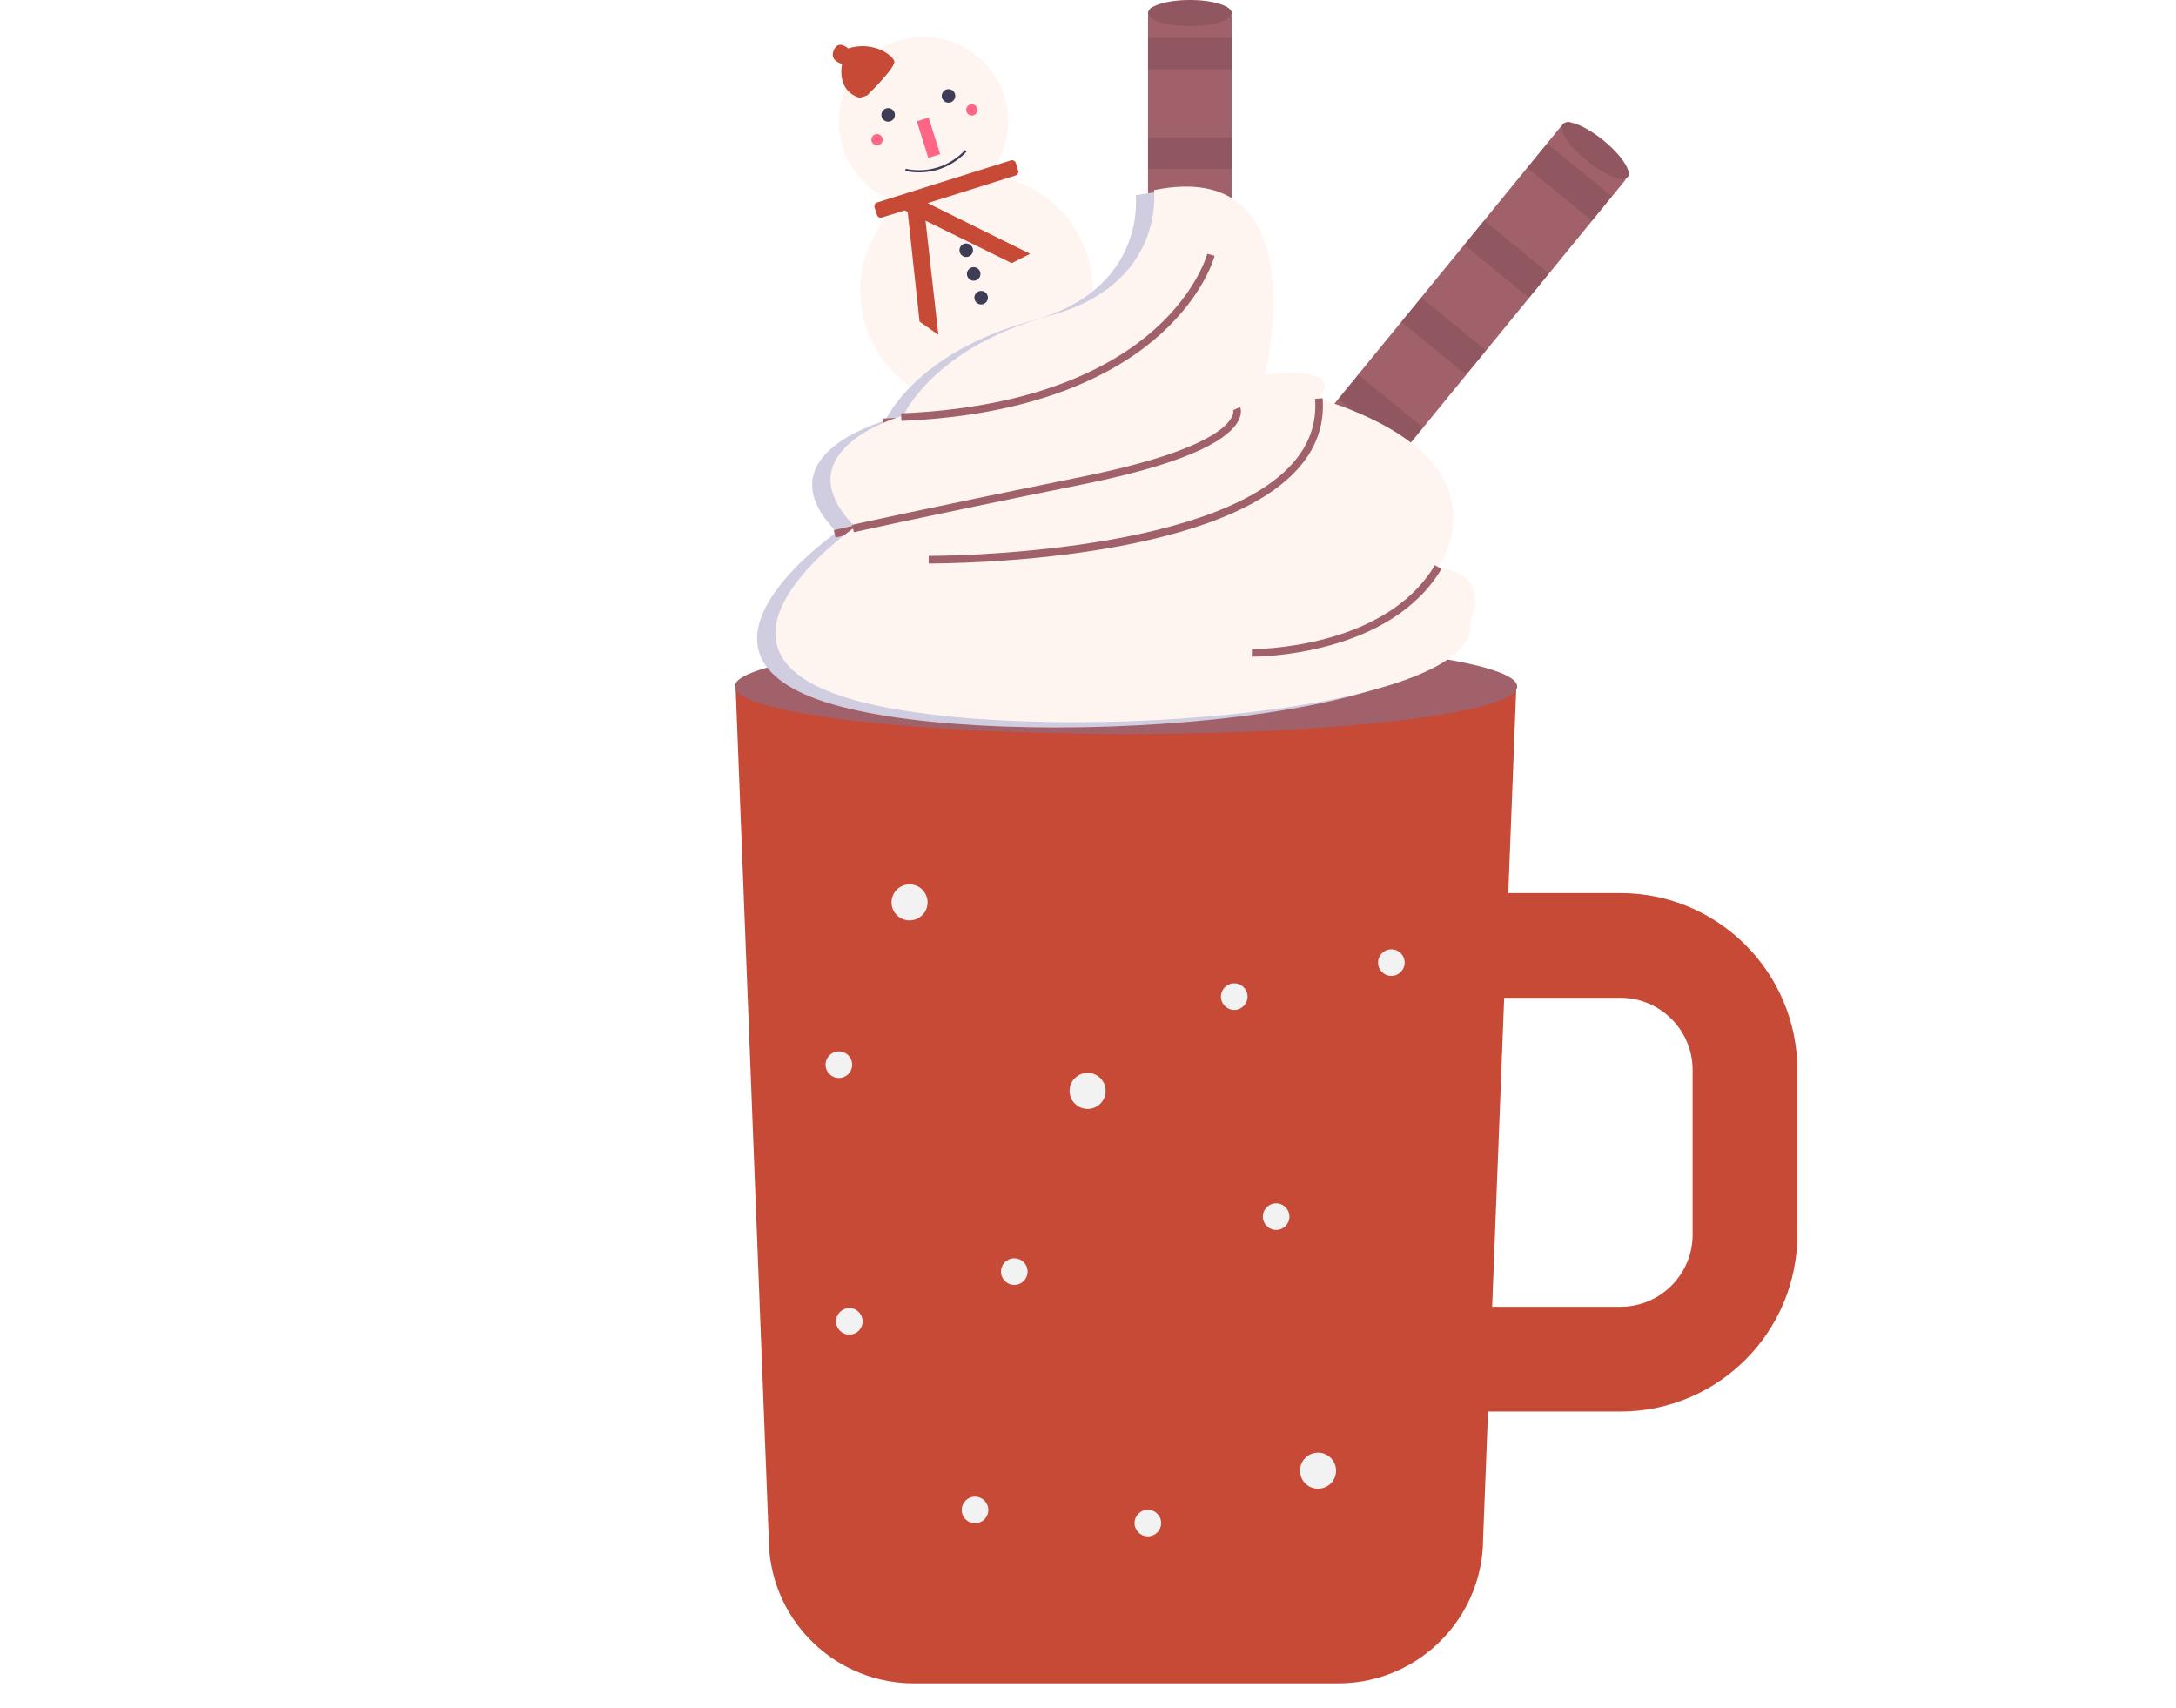
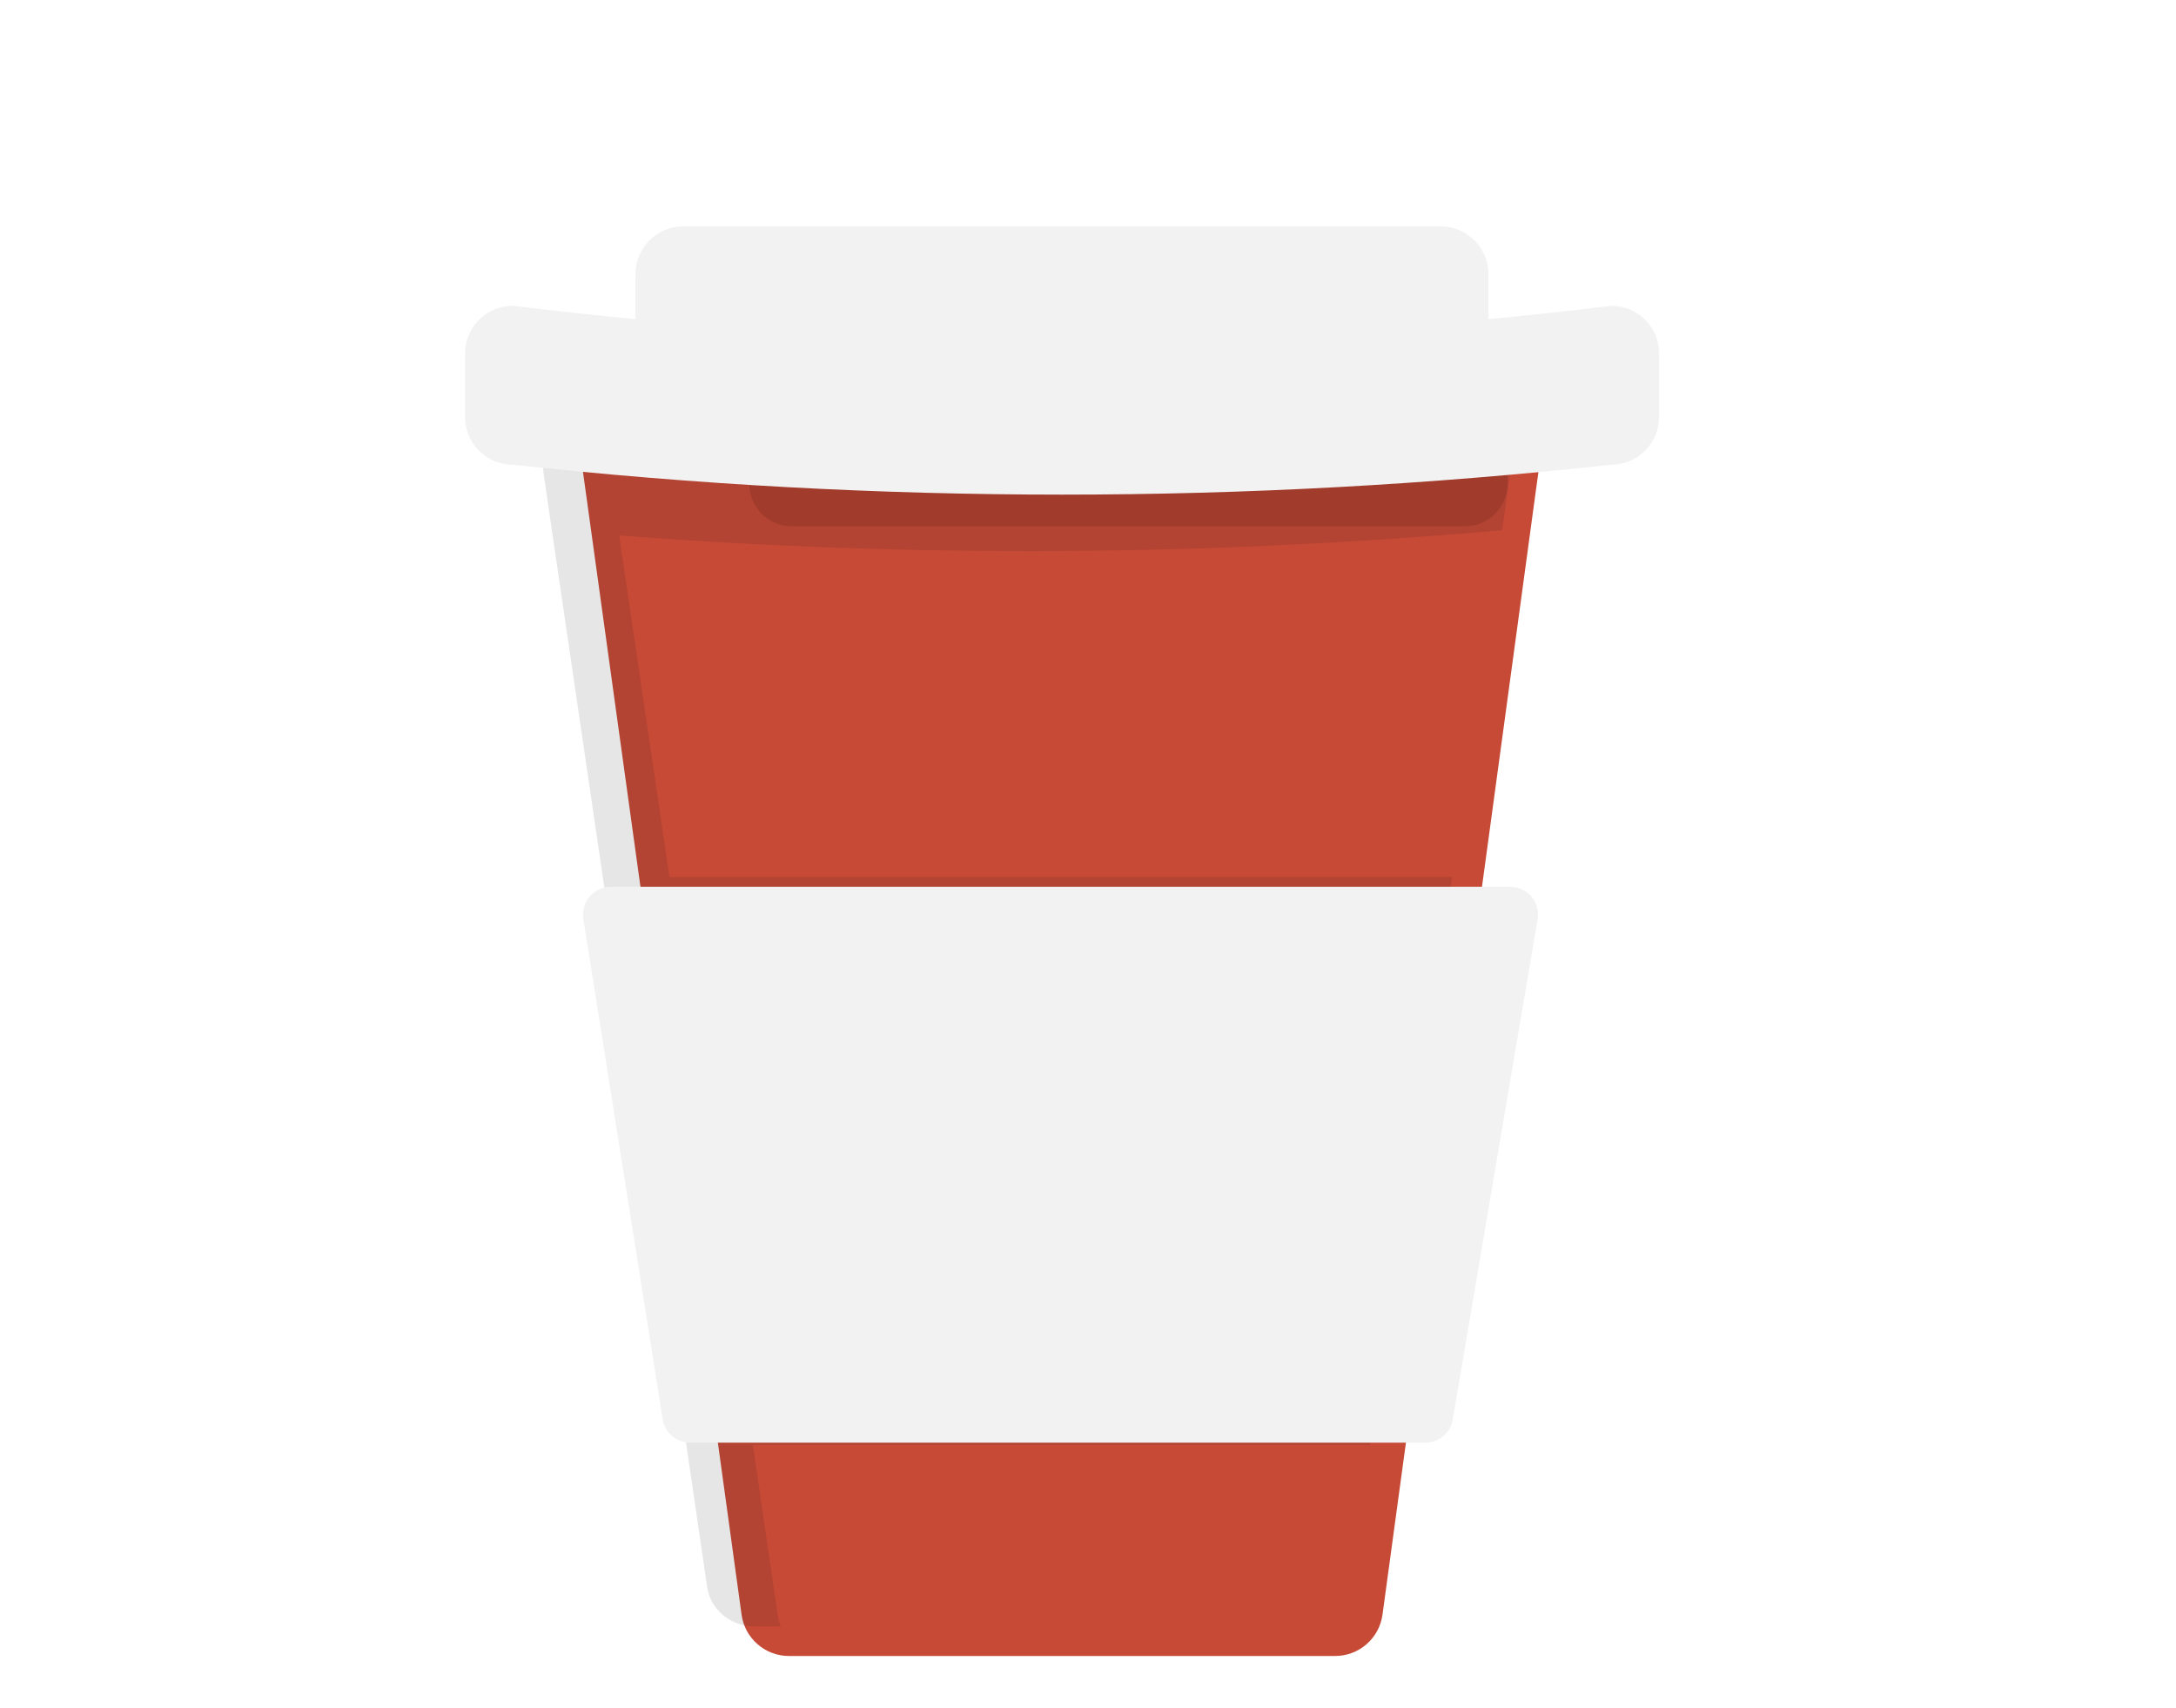
<svg xmlns="http://www.w3.org/2000/svg" id="bfea2134-9924-4ddb-abfc-914d3548447a" data-name="Layer 1" width="904.858" height="710" viewBox="0 0 904.858 710" version="1.1">
  <defs id="defs163" />
-   <path d="M659.79,102.622V421.654a17.422,17.422,0,0,1-34.843,0V102.622c0-9.625,7.796-2.178,17.422-2.178,4.813,0,4.464-5.324,7.622-2.178C653.137,101.424,659.79,97.809,659.79,102.622Z" transform="translate(-147.5711 -95)" fill="#a0616a" id="path8" />
-   <rect x="477.376" y="15.788" width="34.843" height="13.066" opacity="0.1" id="rect10" />
-   <rect x="477.376" y="57.164" width="34.843" height="13.066" opacity="0.1" id="rect12" />
-   <rect x="477.376" y="98.541" width="34.843" height="13.066" opacity="0.1" id="rect14" />
-   <rect x="477.376" y="139.917" width="34.843" height="13.066" opacity="0.1" id="rect16" />
-   <rect x="477.376" y="181.293" width="34.843" height="13.066" opacity="0.1" id="rect18" />
-   <rect x="477.376" y="222.669" width="34.843" height="13.066" opacity="0.1" id="rect20" />
-   <rect x="477.376" y="264.045" width="34.843" height="13.066" opacity="0.1" id="rect22" />
-   <rect x="477.376" y="305.421" width="34.843" height="13.066" opacity="0.1" id="rect24" />
-   <ellipse cx="494.797" cy="5.444" rx="17.422" ry="5.444" fill="#a0616a" id="ellipse26" />
-   <ellipse cx="494.797" cy="5.444" rx="17.422" ry="5.444" opacity="0.1" id="ellipse28" />
-   <path d="M823.049,170.347,621.175,417.386a17.422,17.422,0,1,1-26.98-22.048L796.069,148.3c6.091-7.453,7.415,3.247,14.868,9.338,3.727,3.045,6.826-1.298,7.28,3.137C818.656,165.21,826.095,166.621,823.049,170.347Z" transform="translate(-147.5711 -95)" fill="#a0616a" id="path30" />
-   <rect x="793.725" y="153.284" width="13.066" height="34.843" transform="translate(14.12218 587.3584) rotate(-50.74509)" opacity="0.1" id="rect32" />
-   <rect x="767.543" y="185.323" width="13.066" height="34.843" transform="translate(-20.30162 578.8506) rotate(-50.74509)" opacity="0.1" id="rect34" />
-   <rect x="741.361" y="217.363" width="13.066" height="34.843" transform="translate(-54.72541 570.3428) rotate(-50.74509)" opacity="0.1" id="rect36" />
-   <rect x="715.18" y="249.402" width="13.066" height="34.843" transform="translate(-89.1492 561.835) rotate(-50.74509)" opacity="0.1" id="rect38" />
-   <rect x="688.998" y="281.441" width="13.066" height="34.843" transform="translate(-123.573 553.3273) rotate(-50.74509)" opacity="0.1" id="rect40" />
-   <rect x="662.816" y="313.48" width="13.066" height="34.843" transform="translate(-157.9968 544.8195) rotate(-50.74509)" opacity="0.1" id="rect42" />
-   <rect x="636.635" y="345.519" width="13.066" height="34.843" transform="matrix(0.63277, -0.77434, 0.77434, 0.63277, -192.4206, 536.3117)" opacity="0.1" id="rect44" />
-   <rect x="610.453" y="377.558" width="13.066" height="34.843" transform="translate(-226.8444 527.8039) rotate(-50.74509)" opacity="0.1" id="rect46" />
-   <ellipse cx="810.937" cy="157.637" rx="5.444" ry="17.422" transform="translate(28.16346 590.8287) rotate(-50.74509)" fill="#a0616a" id="ellipse48" />
-   <ellipse cx="810.937" cy="157.637" rx="5.444" ry="17.422" transform="translate(28.16346 590.8287) rotate(-50.74509)" opacity="0.1" id="ellipse50" />
-   <path d="M821.393,466.297h-46.625l.341-8.722,2.004-51.524,1.002-25.599H453.454l.512,13.099,1.328,34.157,2.526,64.819,1.688,43.151,2.178,55.814,1.851,47.67.534,13.709.011.163.261,6.827.675,17.106.065,1.905.457,11.607.076,2.091.664,16.866.588,15.2.207,5.248.098,2.385.087,2.308a59.958,59.958,0,0,0,4.486,22.844,57.519,57.519,0,0,0,2.646,5.618,60.397,60.397,0,0,0,33.504,28.56,56.932,56.932,0,0,0,5.782,1.688,59.893,59.893,0,0,0,13.926,1.622H703.954a60.188,60.188,0,0,0,25.664-5.706,60.854,60.854,0,0,0,22.648-18.478,59.616,59.616,0,0,0,6.446-10.769c.142-.305.283-.61.403-.915a59.522,59.522,0,0,0,5.096-21.309c.054-1.045.087-2.101.087-3.158l.566-14.536.697-17.846.065-1.775.722-18.532h55.045a73.671,73.671,0,0,0,73.588-73.588V539.884A73.671,73.671,0,0,0,821.393,466.297ZM851.427,608.301a30.068,30.068,0,0,1-30.034,30.034H768.057l.008-.196.501-12.87.381-9.821,2.156-55.248,1.962-50.348h48.329a30.068,30.068,0,0,1,30.034,30.034Z" fill="#3f3d56" id="path52" style="fill:#c74a37;fill-opacity:1" transform="translate(-147.5711 -95)" />
-   <circle cx="383.989" cy="50.546" r="35.232" fill="#d0cde1" id="circle54" style="fill:#fff5f0;fill-opacity:1" />
-   <circle cx="406.112" cy="120.901" r="48.385" fill="#d0cde1" id="circle56" style="fill:#fff5f0;fill-opacity:1" />
-   <path d="M567.926,161.686,512.32,179.172a1.624,1.624,0,0,0-1.062,2.036l.999,3.176a1.624,1.624,0,0,0,2.036,1.062l9.451-2.972,1.271.626,4.935,45.593,7.821,5.508-5.327-47.442L568.291,204.413l7.643-3.881-42.596-21.076L569.899,167.96a1.624,1.624,0,0,0,1.062-2.036l-.999-3.176A1.624,1.624,0,0,0,567.926,161.686Z" transform="translate(-147.5711 -95)" fill="#c74a37" id="path58" />
-   <path d="M508.117,134.697s12.135-11.727,11.326-14.299-8.891-8.506-19.176-5.272c0,0-4.027-3.82-5.98.75s3.483,5.686,3.483,5.686-2.746,11.035,7.261,14.105Z" transform="translate(-147.5711 -95)" fill="#c74a37" id="path60" />
-   <circle cx="369.327" cy="47.769" r="2.819" fill="#3f3d56" id="circle62" />
-   <circle cx="394.422" cy="39.878" r="2.819" fill="#3f3d56" id="circle64" />
-   <rect x="531.09" y="144.282" width="5.167" height="15.972" transform="translate(-168.6703 72.10121) rotate(-17.45612)" fill="#ff6584" id="rect66" />
-   <circle cx="401.795" cy="104.038" r="2.819" fill="#3f3d56" id="circle68" />
-   <circle cx="404.895" cy="113.897" r="2.819" fill="#3f3d56" id="circle70" />
-   <circle cx="407.995" cy="123.756" r="2.819" fill="#3f3d56" id="circle72" />
-   <path d="M537.829,165.484a28.057,28.057,0,0,1-13.832.601l.176-.923a25.917,25.917,0,0,0,24.671-7.758l.673.656A28.059,28.059,0,0,1,537.829,165.484Z" transform="translate(-147.5711 -95)" fill="#3f3d56" id="path74" />
-   <circle cx="404.129" cy="45.69" r="2.349" fill="#ff6584" id="circle76" />
-   <circle cx="364.694" cy="58.09" r="2.349" fill="#ff6584" id="circle78" />
-   <circle cx="513.246" cy="414.374" r="5.53" fill="#d0cde1" id="circle80" style="fill:#f2f2f2;fill-opacity:1" />
-   <circle cx="530.667" cy="505.837" r="5.53" fill="#d0cde1" id="circle82" style="fill:#f2f2f2;fill-opacity:1" />
-   <circle cx="421.783" cy="528.702" r="5.53" fill="#d0cde1" id="circle84" style="fill:#f2f2f2;fill-opacity:1" />
-   <circle cx="477.314" cy="633.232" r="5.53" fill="#d0cde1" id="circle86" style="fill:#f2f2f2;fill-opacity:1" />
-   <circle cx="353.185" cy="549.39" r="5.53" fill="#d0cde1" id="circle88" style="fill:#f2f2f2;fill-opacity:1" />
-   <circle cx="348.83" cy="442.684" r="5.53" fill="#d0cde1" id="circle90" style="fill:#f2f2f2;fill-opacity:1" />
-   <circle cx="578.577" cy="400.219" r="5.53" fill="#d0cde1" id="circle92" style="fill:#f2f2f2;fill-opacity:1" />
-   <circle cx="405.45" cy="627.787" r="5.53" fill="#d0cde1" id="circle94" style="fill:#f2f2f2;fill-opacity:1" />
-   <circle cx="378.229" cy="375.175" r="7.497" fill="#d0cde1" id="circle96" style="fill:#f2f2f2;fill-opacity:1" />
-   <circle cx="452.27" cy="453.572" r="7.497" fill="#d0cde1" id="circle98" style="fill:#f2f2f2;fill-opacity:1" />
-   <circle cx="548.089" cy="611.455" r="7.497" fill="#d0cde1" id="circle100" style="fill:#f2f2f2;fill-opacity:1" />
-   <ellipse cx="468.209" cy="285.451" rx="162.694" ry="19.732" fill="#a0616a" id="ellipse102" />
-   <path d="M619.814,176.219s5.008,39.105-43.359,52.232S515.631,269.946,515.631,269.946s-51.729,14.193-20.077,46.325c0,0-73.448,50.68-1.708,71.572s265.546,6.754,257.422-32.843c0,0,10.08-18.366-13.286-22.051,0,0,32.539-44.359-49.614-70.086,0,0,13.361-13.858-22.383-9.916C665.986,252.947,688.268,162.269,619.814,176.219Z" transform="translate(-147.5711 -95)" fill="#d0cde1" id="path104" />
-   <path d="M514.794,272.178l-.129-3.151c57.48-2.357,89.043-20.287,105.401-34.913,17.672-15.801,21.881-31.252,21.921-31.407l3.052.794c-.171.661-4.404,16.37-22.684,32.796C605.616,251.34,573.367,269.776,514.794,272.178Z" transform="translate(-147.5711 -95)" fill="#a0616a" id="path106" />
-   <path d="M495.003,318.465l-.701-3.075c.249-.056,25.67-5.831,95.79-20.03,47.998-9.72,59.497-19.708,62.081-24.797a4.147,4.147,0,0,0,.578-2.851l2.864-1.32c.108.234,1.005,2.377-.631,5.599-3.47,6.837-17.437,16.977-64.267,26.461C520.647,312.64,495.251,318.408,495.003,318.465Z" transform="translate(-147.5711 -95)" fill="#a0616a" id="path108" />
-   <path d="M526.778,331.452c-.298,0-.516-.001-.65-.002l.017-3.154c1.093.014,115.408.157,150.589-37.661,7.476-8.037,10.862-17.34,10.063-27.652l3.145-.243c.87,11.228-2.797,21.336-10.9,30.045C643.937,330.519,537.111,331.452,526.778,331.452Z" transform="translate(-147.5711 -95)" fill="#a0616a" id="path110" />
-   <path d="M660.669,370.205c-.102,0-.161-.001-.177-.001l.045-3.154c.535-.005,55.097.358,76.09-34.908l2.71,1.614C718.021,369.567,664.189,370.205,660.669,370.205Z" transform="translate(-147.5711 -95)" fill="#a0616a" id="path112" />
-   <path d="M627.436,174.041s5.008,39.105-43.359,52.232-60.824,41.495-60.824,41.495-51.729,14.193-20.077,46.325c0,0-73.448,50.68-1.708,71.572S767.014,392.419,758.89,352.822c0,0,10.08-18.366-13.286-22.051,0,0,32.539-44.359-49.614-70.086,0,0,13.361-13.858-22.383-9.916C673.608,250.769,695.89,160.091,627.436,174.041Z" transform="translate(-147.5711 -95)" fill="#d0cde1" id="path114" style="fill:#fff5f0;fill-opacity:1" />
-   <path d="M522.416,270l-.129-3.151c57.48-2.357,89.043-20.287,105.401-34.913,17.672-15.801,21.881-31.252,21.921-31.407l3.052.794c-.171.661-4.404,16.37-22.684,32.796C613.238,249.163,580.989,267.598,522.416,270Z" transform="translate(-147.5711 -95)" fill="#a0616a" id="path116" />
-   <path d="M502.625,316.287l-.701-3.075c.249-.056,25.67-5.831,95.79-20.03,47.998-9.72,59.497-19.708,62.081-24.797a4.147,4.147,0,0,0,.578-2.851l2.864-1.32c.108.234,1.005,2.377-.631,5.599-3.47,6.837-17.437,16.977-64.267,26.461C528.269,310.463,502.873,316.23,502.625,316.287Z" transform="translate(-147.5711 -95)" fill="#a0616a" id="path118" />
-   <path d="M534.4,329.275c-.298,0-.516-.001-.65-.002l.017-3.154c1.093.014,115.408.157,150.589-37.661,7.476-8.037,10.862-17.34,10.063-27.652l3.145-.243c.87,11.228-2.797,21.336-10.9,30.045C651.559,328.341,544.733,329.275,534.4,329.275Z" transform="translate(-147.5711 -95)" fill="#a0616a" id="path120" />
-   <path d="M668.291,368.027c-.102,0-.161-.001-.177-.001l.045-3.154c.535-.005,55.097.358,76.09-34.908l2.71,1.614C725.643,367.39,671.811,368.027,668.291,368.027Z" transform="translate(-147.5711 -95)" fill="#a0616a" id="path122" />
+   <path d="m 641.601,182.718 -3.4,24.699 -20.702,152.197 -34.103,249.294 -8.501,62.399 a 19.882,19.88 0 0 1 -19.702,17.2 H 328.072 a 19.888,19.886 0 0 1 -19.702,-17.2 l -8.601,-62.399 -34.703,-249.294 -21.102,-152.297 -3.4,-24.499 a 19.882,19.88 0 0 1 19.702,-22.699 h 361.633 a 19.895,19.893 0 0 1 19.702,22.599 z" fill="#c74a37" id="path42" style="stroke-width:1" />
+   <rect x="264.241" y="94.12" width="354.708" height="66.042" rx="19.888" fill="#2f2e41" id="rect44" style="fill:#f2f2f2;fill-opacity:1;stroke-width:1" />
+   <path d="m 626.9,187.818 v 13.3 a 17.682,17.68 0 0 1 -17.702,17.7 H 329.172 a 17.682,17.68 0 0 1 -17.602,-17.7 v -13.3 a 1660.518,1660.33 0 0 0 315.329,0 z" opacity="0.1" id="path46" style="stroke-width:1" />
+   <path d="m 626.9,187.818 v 0 c 0,0 0,0 0,-0.1 A 19.926,18.836 0 0 0 624.899,184.118 h -0.1 c -0.2,-0.4 -0.4,-0.7 -0.7,-1 -0.1,-0.2 -0.2,-0.3 -0.3,-0.4 a 20.067,18.969 0 0 0 -2.5,-2.5 c -0.2,-0.1 -0.4,-0.3 -0.6,-0.5 -0.3,-0.2 -0.5,-0.3 -0.8,-0.5 -0.3,-0.2 -0.6,-0.4 -0.9,-0.6 -0.3,-0.2 -0.5,-0.3 -0.8,-0.5 q -0.6,-0.3 -1.3,-0.6 c -0.2,-0.1 -0.4,-0.2 -0.6,-0.3 q -0.6,-0.2 -1.2,-0.4 c -0.2,-0.1 -0.4,-0.2 -0.5,-0.2 q -0.9,-0.3 -1.8,-0.5 c -0.2,0 -0.3,0 -0.5,-0.1 q -0.7,-0.1 -1.5,-0.2 c -0.2,0 -0.4,-0.1 -0.5,-0.1 -0.7,0 -1.4,-0.1 -2,-0.1 v 0 H 245.865 a 19.983,18.89 0 0 0 -19.802,21.5 l 0.6,3.9 2.8,19.3 v 0 L 250.665,364.614 v 0 l 27.903,189.396 15.501,105.898 A 19.928,18.839 0 0 0 313.871,676.207 h 10.801 a 19.905,18.817 0 0 1 -1.2,-4.1 L 313.071,600.809 H 569.694 L 603.797,364.614 H 278.368 L 257.466,222.617 a 2106.171,1990.99 0 0 0 367.134,-2.2 l 3.4,-23.399 a 19.778,18.697 0 0 0 -1.1,-9.2 z" opacity="0.1" id="path60" style="stroke-width:1" />
+   <path d="m 670.104,193.218 a 2104.998,2104.76 0 0 1 -456.842,0 A 19.887,19.885 0 0 1 193.36,173.318 v -26.299 a 19.887,19.885 0 0 1 19.902,-19.9 1871.694,1871.481 0 0 0 456.842,0 19.887,19.885 0 0 1 19.802,19.9 v 26.299 a 19.887,19.885 0 0 1 -19.802,19.9 z" fill="#2f2e41" id="path62" style="fill:#f2f2f2;fill-opacity:1;stroke-width:1" />
+   <path d="M 592.796,599.809 H 286.969 a 11.531,11.53 0 0 1 -11.401,-9.7 l -33.003,-208.095 a 11.531,11.53 0 0 1 11.401,-13.3 h 374.034 a 11.531,11.53 0 0 1 11.401,13.4 l -35.303,208.095 a 11.531,11.53 0 0 1 -11.301,9.6 z" fill="#2f2e41" id="path64" style="fill:#f2f2f2;fill-opacity:1;stroke-width:1" />
</svg>
